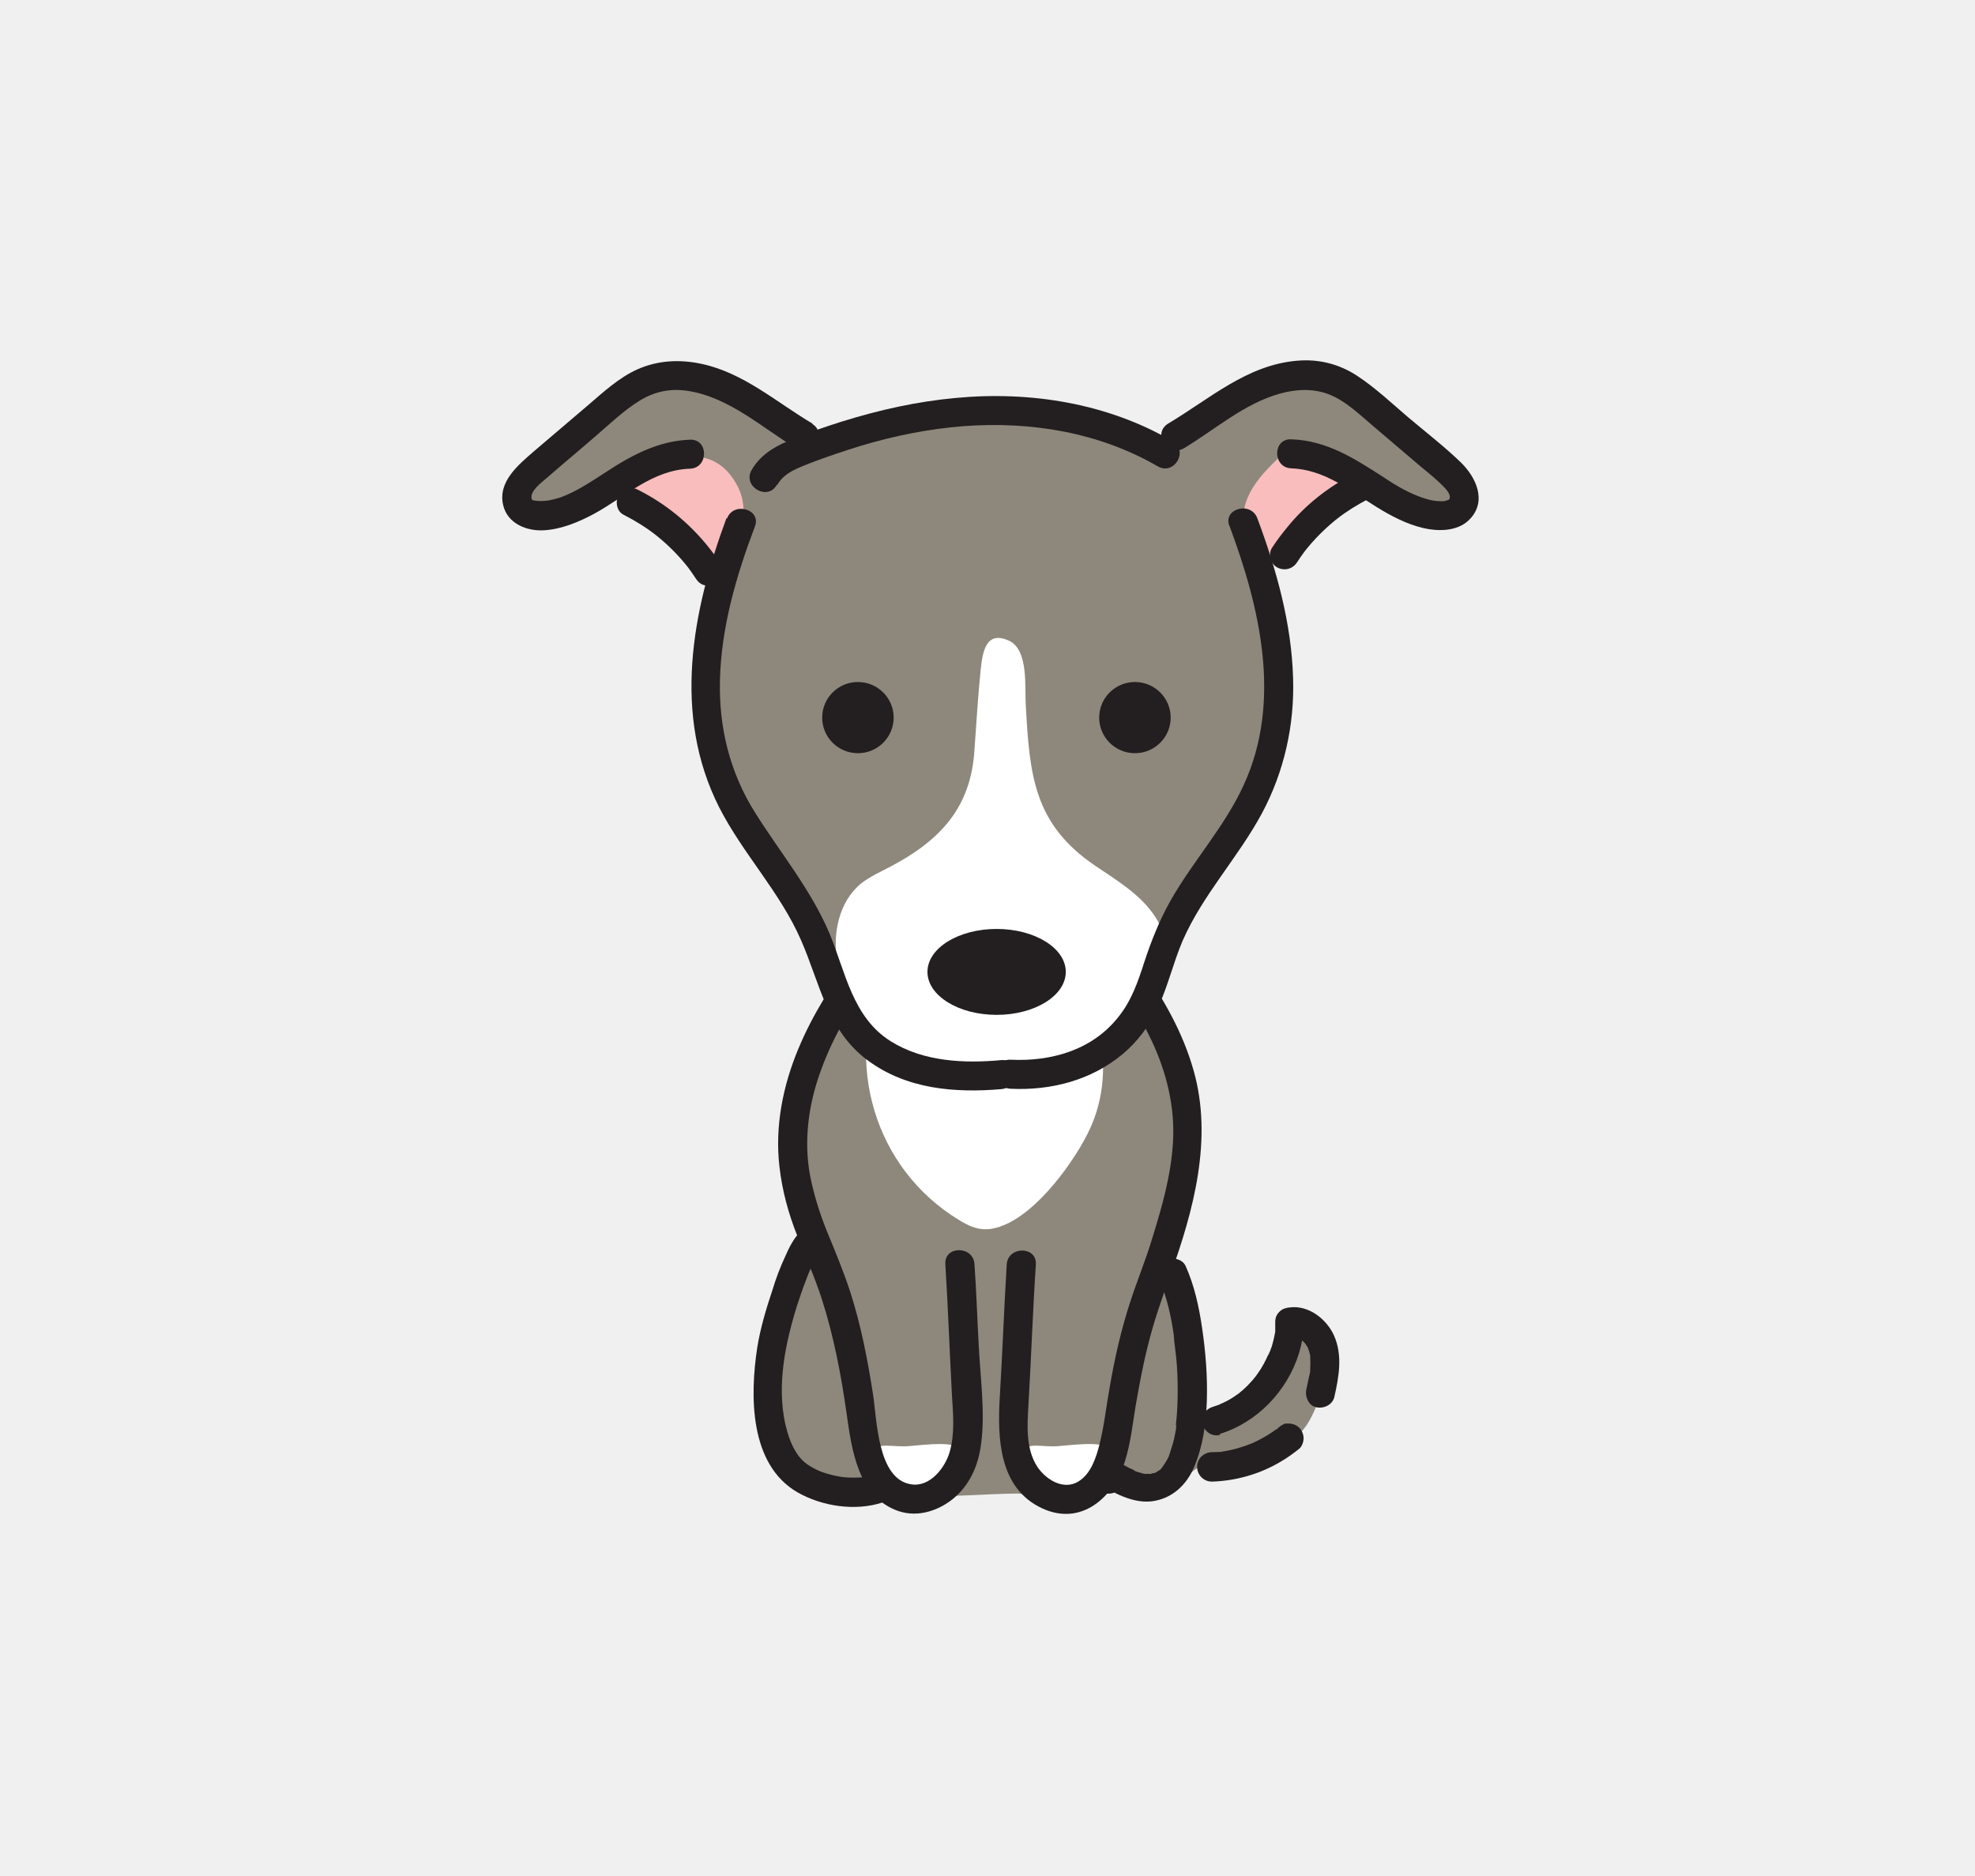
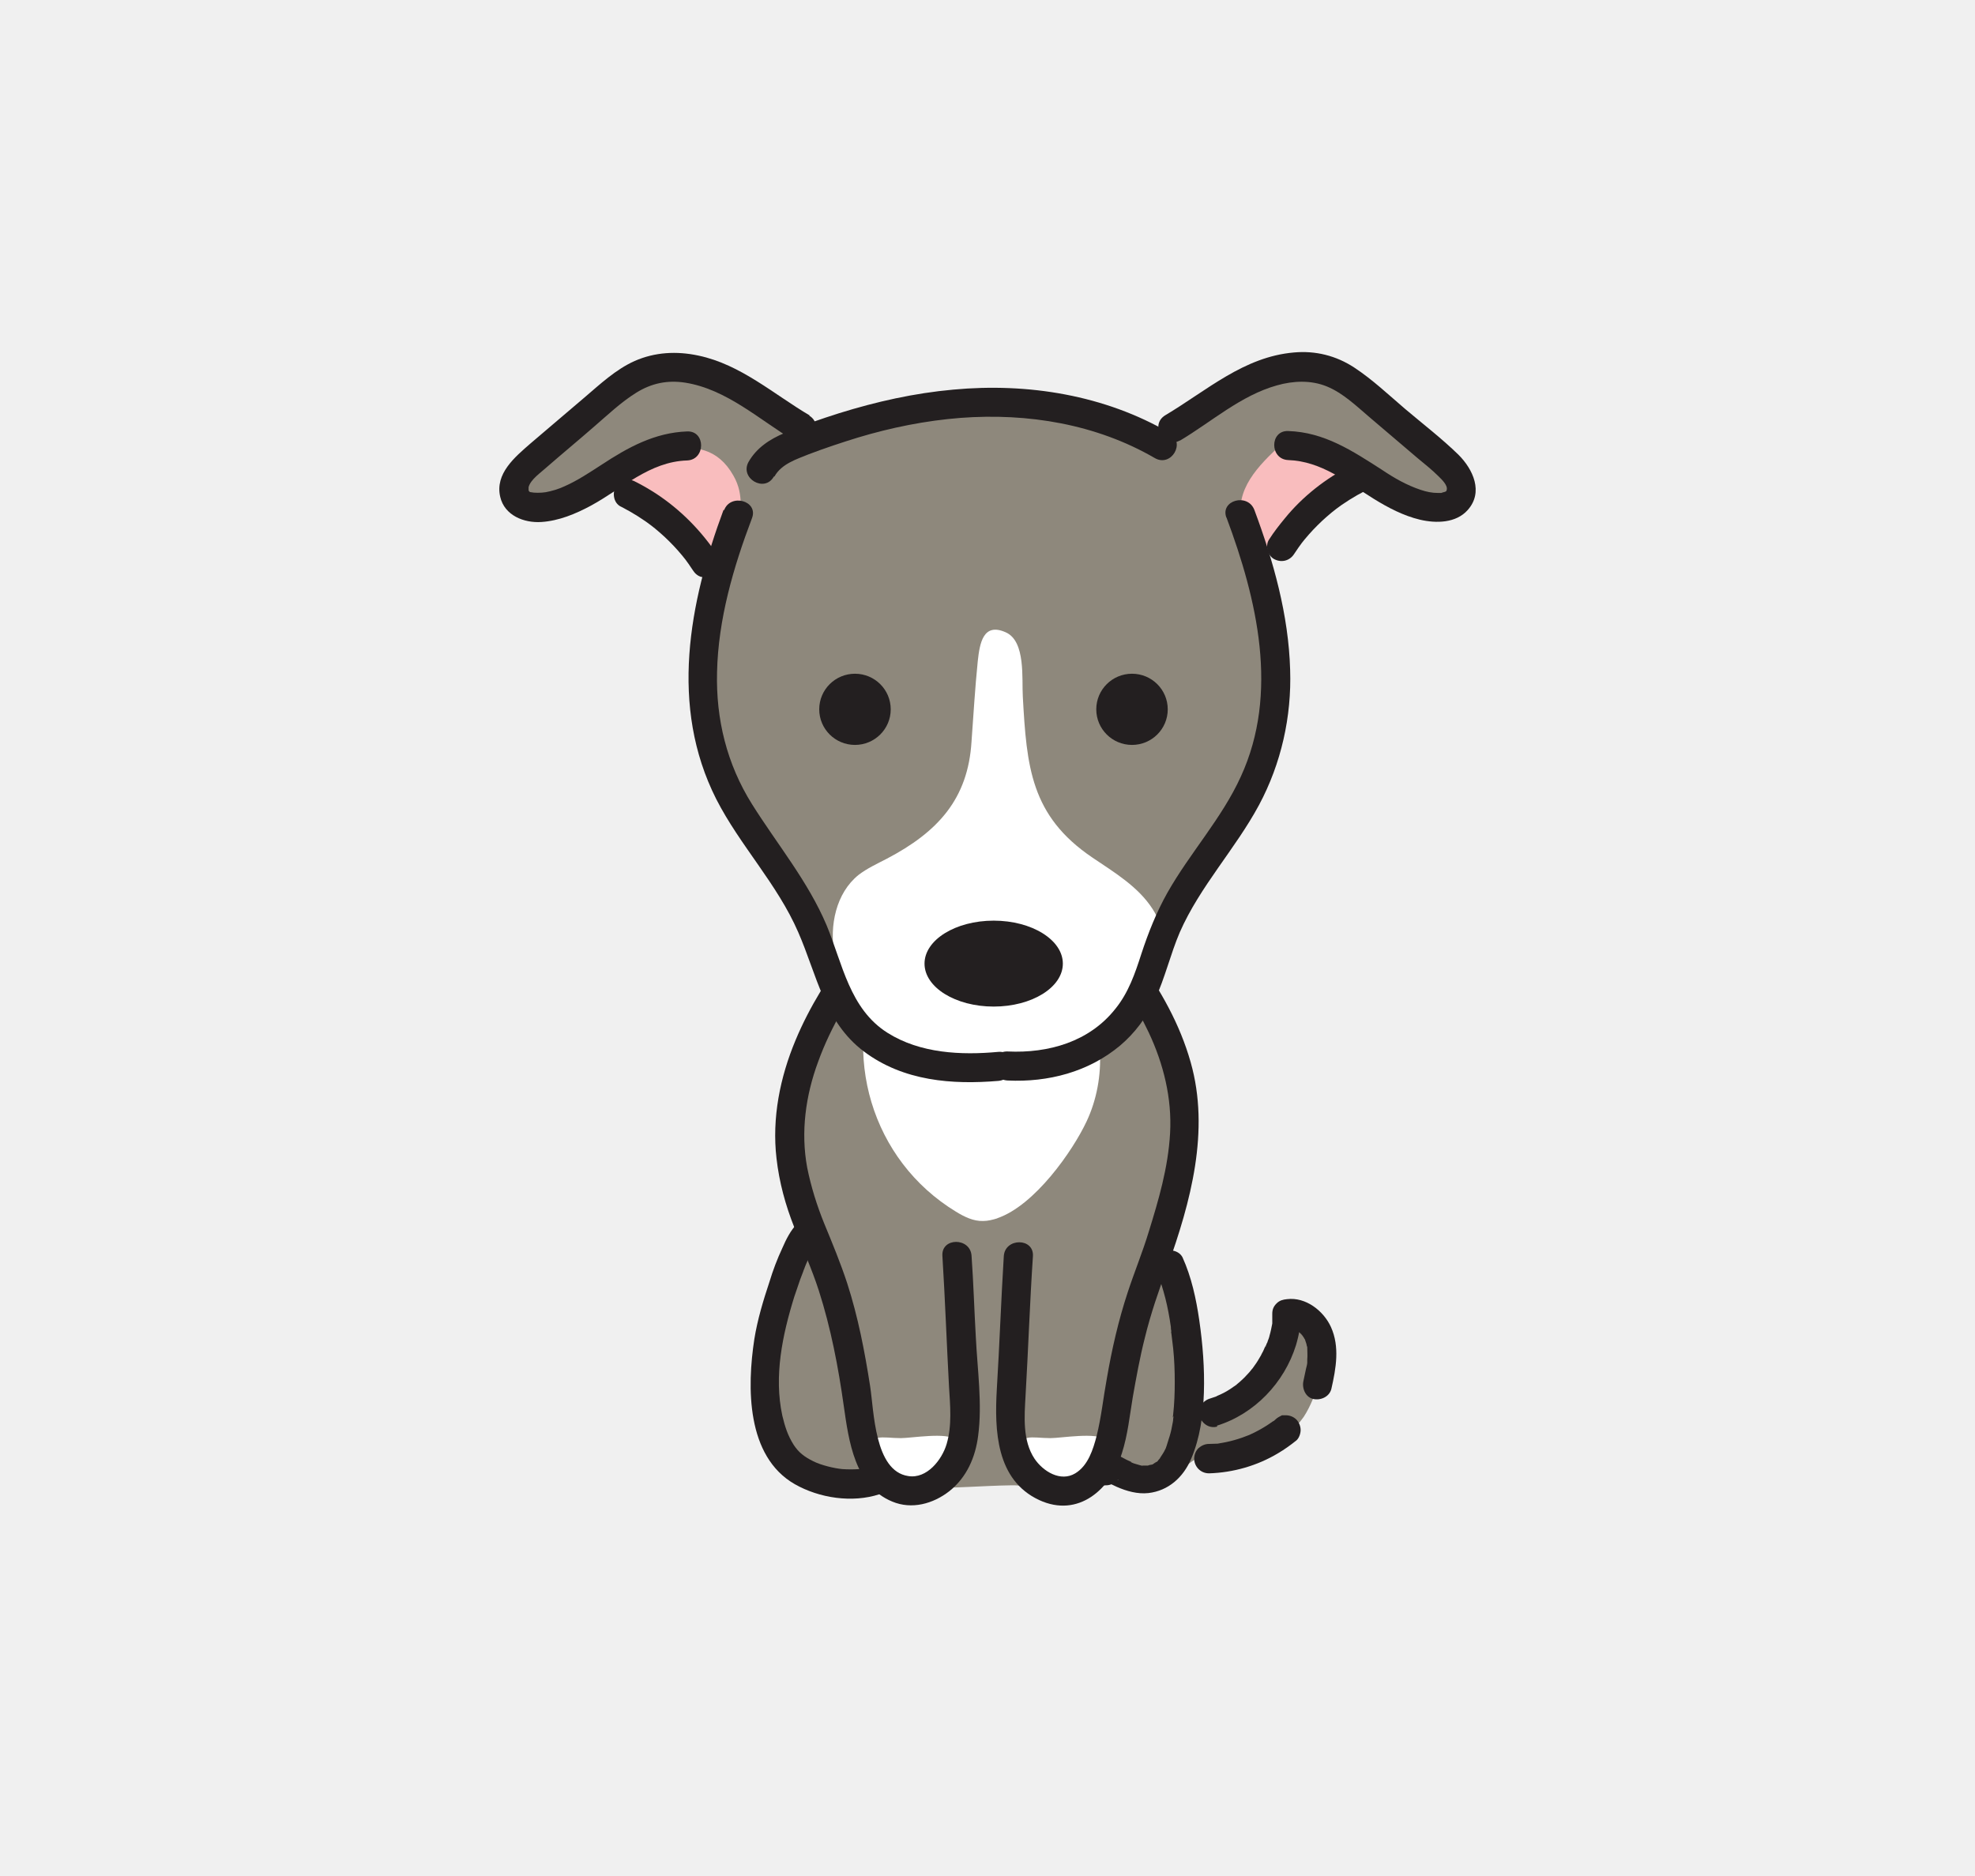
<svg xmlns="http://www.w3.org/2000/svg" width="80" height="76" viewBox="0 0 80 76" fill="none">
-   <path d="M32.186 46.992C32.107 45.847 32.264 44.702 32.579 43.605C33.335 40.939 35.097 38.399 37.71 37.505C39.142 37.004 40.763 37.051 42.18 37.615C43.124 37.991 43.974 38.603 44.73 39.293C46.13 40.563 47.248 42.194 47.83 43.997C48.113 44.891 48.286 45.863 48.224 46.819C48.129 48.371 46.917 50.159 47.437 51.648C48.098 53.53 48.491 55.051 48.46 57.089C50.002 57.669 51.544 56.133 52.064 54.785C52.158 54.518 52.268 54.204 52.536 54.079C52.709 54.001 52.914 54.032 53.071 54.126C53.779 54.486 53.764 55.506 53.543 56.29C53.402 56.791 53.213 57.293 52.929 57.732C52.253 58.704 51.056 59.222 49.876 59.269C49.435 59.285 48.963 59.253 48.57 59.441C48.334 59.551 48.161 59.739 47.956 59.88C47.295 60.351 46.366 60.445 45.611 60.131C45.469 60.069 45.328 59.99 45.17 59.974C44.761 59.927 44.431 60.288 44.084 60.508C43.219 61.056 42.023 60.476 41.062 60.508C39.929 60.523 38.749 60.633 37.663 60.602C36.955 60.586 36.246 60.555 35.538 60.539C34.389 60.508 33.162 60.445 32.28 59.724C31.603 59.191 31.241 58.344 31.084 57.497C30.911 56.635 30.942 55.741 31.147 54.894C31.509 53.389 32.485 52.072 32.894 50.614C33.193 49.563 32.375 48.465 32.264 47.368C32.264 47.242 32.233 47.133 32.233 47.007L32.186 46.992Z" fill="#8E887C" />
-   <path d="M36.608 58.595C35.853 58.595 35.286 58.36 35.397 59.222C35.585 60.743 37.317 60.869 38.308 59.959C38.607 59.677 39.174 59.018 38.812 58.658C38.497 58.344 37.033 58.595 36.608 58.595Z" fill="white" />
-   <path d="M42.668 58.595C41.913 58.595 41.346 58.36 41.456 59.222C41.645 60.743 43.376 60.869 44.368 59.959C44.667 59.677 45.233 59.018 44.871 58.658C44.557 58.344 43.093 58.595 42.668 58.595Z" fill="white" />
-   <path d="M40.511 49.69C42.038 49.172 43.581 46.946 44.131 45.77C44.966 43.998 44.84 41.803 43.832 40.125C42.825 38.447 40.921 37.334 38.953 37.24C38.387 37.209 37.789 37.271 37.285 37.538C36.561 37.914 36.089 38.635 35.774 39.388C34.169 43.041 35.412 47.338 38.843 49.423C39.174 49.627 39.551 49.815 39.945 49.799C40.134 49.799 40.323 49.752 40.527 49.69H40.511Z" fill="white" />
-   <path d="M37.285 35.185C35.506 37.553 33.492 39.717 32.343 42.476C31.713 43.982 31.383 45.628 31.572 47.259C31.682 48.231 31.933 49.156 32.295 50.066C32.626 50.912 33.004 51.743 33.287 52.621C33.775 54.142 34.074 55.71 34.294 57.278C34.499 58.705 34.735 60.54 36.262 61.167C37.049 61.496 37.914 61.261 38.575 60.743C39.283 60.179 39.63 59.364 39.74 58.501C39.913 57.215 39.708 55.804 39.645 54.503C39.583 53.405 39.551 52.308 39.472 51.21C39.425 50.458 38.245 50.458 38.292 51.21C38.402 52.982 38.465 54.754 38.559 56.51C38.607 57.278 38.685 58.078 38.465 58.831C38.276 59.473 37.662 60.257 36.907 60.132C35.538 59.928 35.522 57.498 35.364 56.494C35.144 55.083 34.877 53.688 34.436 52.323C34.168 51.508 33.838 50.708 33.507 49.909C33.208 49.172 32.972 48.419 32.815 47.635C32.547 46.193 32.752 44.719 33.255 43.355C34.31 40.438 36.466 38.18 38.308 35.75C38.764 35.138 37.741 34.558 37.285 35.154V35.185Z" fill="#231F20" />
-   <path d="M42.306 36.001C43.832 38.008 45.564 39.858 46.65 42.163C47.248 43.433 47.594 44.829 47.515 46.24C47.437 47.651 47.043 48.968 46.65 50.238C46.398 51.069 46.067 51.869 45.8 52.684C45.422 53.829 45.154 55.005 44.95 56.196C44.808 56.965 44.73 57.749 44.541 58.501C44.399 59.05 44.194 59.709 43.675 60.022C43.077 60.383 42.369 59.944 42.022 59.426C41.535 58.69 41.613 57.717 41.66 56.886C41.771 55.005 41.834 53.108 41.959 51.226C42.007 50.473 40.826 50.473 40.779 51.226C40.669 53.013 40.606 54.817 40.496 56.62C40.401 58.282 40.464 60.289 42.211 61.104C43.801 61.841 45.107 60.665 45.564 59.207C45.8 58.47 45.878 57.686 46.004 56.933C46.146 56.134 46.288 55.334 46.492 54.534C46.728 53.562 47.059 52.606 47.405 51.665C48.349 49.031 49.136 46.146 48.349 43.37C47.468 40.25 45.217 37.929 43.313 35.405C42.857 34.809 41.834 35.405 42.29 36.001H42.306Z" fill="#231F20" />
-   <path d="M32.406 49.908C32.139 50.191 31.965 50.536 31.808 50.896C31.603 51.335 31.43 51.79 31.289 52.26C31.037 53.013 30.801 53.797 30.675 54.581C30.376 56.525 30.344 59.332 32.312 60.461C33.303 61.025 34.641 61.229 35.743 60.869C36.042 60.775 36.246 60.461 36.152 60.147C36.073 59.849 35.727 59.63 35.428 59.74C35.334 59.771 35.239 59.802 35.145 59.818C35.097 59.818 35.05 59.834 34.987 59.849C34.877 59.865 35.129 59.849 34.924 59.849C34.688 59.865 34.468 59.865 34.232 59.849C33.901 59.818 33.382 59.693 33.067 59.536C32.689 59.348 32.469 59.175 32.264 58.861C32.028 58.485 31.918 58.14 31.808 57.686C31.462 56.086 31.808 54.424 32.296 52.856C32.375 52.621 32.453 52.401 32.532 52.166C32.579 52.056 32.611 51.947 32.658 51.837C32.674 51.774 32.705 51.727 32.721 51.664C32.721 51.649 32.8 51.492 32.752 51.586C32.831 51.398 32.91 51.225 33.004 51.053C33.051 50.975 33.099 50.896 33.146 50.818C33.146 50.802 33.177 50.771 33.193 50.755C33.099 50.896 33.193 50.771 33.209 50.755C33.728 50.206 32.894 49.375 32.375 49.924L32.406 49.908Z" fill="#231F20" />
-   <path d="M46.996 51.916C46.996 51.916 47.027 51.964 47.027 51.995C47.059 52.042 46.964 51.838 47.027 51.979C47.059 52.042 47.074 52.12 47.106 52.183C47.153 52.34 47.2 52.497 47.248 52.654C47.358 53.03 47.436 53.406 47.499 53.782C47.515 53.892 47.531 53.986 47.547 54.096C47.547 54.143 47.547 54.19 47.562 54.253C47.562 54.284 47.562 54.3 47.562 54.331C47.562 54.41 47.547 54.206 47.562 54.316C47.594 54.535 47.609 54.755 47.641 54.974C47.688 55.429 47.704 55.883 47.704 56.323C47.704 56.762 47.688 57.201 47.641 57.624C47.641 57.655 47.609 57.828 47.641 57.734C47.672 57.64 47.641 57.797 47.641 57.812C47.641 57.906 47.609 58.016 47.594 58.11C47.562 58.298 47.515 58.471 47.452 58.659C47.421 58.737 47.405 58.831 47.373 58.91C47.373 58.925 47.31 59.066 47.358 58.972C47.405 58.878 47.342 59.004 47.326 59.035C47.263 59.176 47.169 59.302 47.09 59.427C47.059 59.474 47.2 59.302 47.09 59.427C47.074 59.459 47.043 59.474 47.027 59.506C47.011 59.537 46.98 59.553 46.964 59.568C46.964 59.568 46.933 59.584 46.933 59.6C46.87 59.662 46.964 59.553 46.98 59.553C46.948 59.553 46.838 59.647 46.807 59.662C46.791 59.662 46.665 59.725 46.775 59.678C46.886 59.631 46.775 59.678 46.728 59.678C46.697 59.678 46.649 59.694 46.618 59.709C46.618 59.709 46.586 59.709 46.571 59.709C46.476 59.741 46.728 59.709 46.634 59.709C46.555 59.709 46.476 59.709 46.382 59.709C46.224 59.709 46.476 59.725 46.382 59.709C46.335 59.709 46.287 59.694 46.24 59.678C46.146 59.647 46.051 59.631 45.957 59.584C45.941 59.584 45.91 59.568 45.894 59.553C45.831 59.537 46.02 59.615 45.925 59.553C45.862 59.521 45.815 59.506 45.752 59.474C45.595 59.396 45.453 59.302 45.296 59.255C45.06 59.192 44.776 59.255 44.603 59.427C44.603 59.427 44.556 59.474 44.556 59.49L44.729 59.411C44.855 59.317 44.997 59.317 45.139 59.411C45.107 59.38 45.06 59.364 45.013 59.333C44.761 59.145 44.352 59.286 44.21 59.537C44.037 59.835 44.163 60.148 44.414 60.337C44.556 60.446 44.729 60.525 44.918 60.509C45.028 60.509 45.139 60.478 45.249 60.415C45.123 60.493 45.438 60.29 45.406 60.274C45.453 60.305 45.233 60.352 45.201 60.368C45.091 60.399 45.044 60.368 44.95 60.368C44.887 60.368 44.965 60.368 44.997 60.399C45.013 60.399 45.044 60.431 45.06 60.431C45.154 60.478 45.264 60.525 45.359 60.572C45.752 60.744 46.193 60.87 46.634 60.823C47.452 60.729 48.05 60.18 48.365 59.443C48.727 58.596 48.853 57.671 48.884 56.762C48.916 55.774 48.837 54.786 48.695 53.814C48.569 52.951 48.381 52.073 48.019 51.274C47.877 50.991 47.468 50.913 47.216 51.07C46.917 51.242 46.87 51.587 47.011 51.87L46.996 51.916Z" fill="#231F20" />
-   <path d="M49.404 58.093C50.931 57.622 52.142 56.352 52.615 54.831C52.741 54.408 52.819 53.969 52.819 53.514L52.221 54.11C52.221 54.11 52.347 54.11 52.426 54.11C52.552 54.11 52.331 54.094 52.394 54.11C52.426 54.11 52.457 54.11 52.489 54.126C52.52 54.126 52.567 54.141 52.583 54.157L52.505 54.126C52.505 54.126 52.536 54.141 52.552 54.157C52.599 54.188 52.678 54.22 52.709 54.251L52.646 54.204C52.646 54.204 52.678 54.235 52.693 54.251C52.709 54.267 52.741 54.298 52.756 54.314C52.772 54.33 52.803 54.361 52.819 54.377C52.851 54.424 52.882 54.486 52.819 54.361C52.851 54.408 52.898 54.471 52.929 54.518C52.945 54.549 52.961 54.58 52.977 54.596C52.977 54.612 52.992 54.627 53.008 54.659C52.977 54.565 52.961 54.549 52.977 54.596C52.992 54.659 53.024 54.721 53.04 54.784C53.04 54.816 53.055 54.863 53.071 54.91C53.103 55.066 53.071 54.816 53.071 54.925C53.071 55.082 53.087 55.239 53.071 55.411C53.071 55.459 53.071 55.49 53.071 55.537C53.071 55.553 53.071 55.584 53.071 55.6C53.071 55.647 53.071 55.631 53.071 55.537C53.071 55.6 53.04 55.709 53.024 55.772C52.992 55.944 52.945 56.117 52.914 56.289C52.851 56.587 53.008 56.948 53.323 57.011C53.622 57.074 53.968 56.917 54.047 56.603C54.236 55.772 54.393 54.894 54.031 54.094C53.732 53.436 53.008 52.871 52.253 52.965C52.095 52.981 51.954 53.012 51.828 53.138C51.702 53.263 51.655 53.389 51.655 53.561C51.655 53.64 51.655 53.734 51.655 53.812C51.655 53.859 51.655 53.891 51.655 53.938C51.655 53.953 51.655 53.985 51.655 54C51.655 54.094 51.67 53.875 51.655 53.953C51.623 54.11 51.592 54.282 51.544 54.439C51.529 54.518 51.497 54.596 51.466 54.675C51.466 54.706 51.434 54.753 51.419 54.784C51.419 54.8 51.387 54.91 51.371 54.91C51.371 54.91 51.434 54.769 51.387 54.847C51.387 54.863 51.371 54.878 51.356 54.91C51.34 54.941 51.324 54.988 51.308 55.019C51.277 55.098 51.23 55.16 51.198 55.239C51.12 55.38 51.025 55.537 50.931 55.662C50.915 55.694 50.883 55.725 50.868 55.756C50.805 55.835 50.899 55.709 50.899 55.709C50.899 55.709 50.868 55.741 50.868 55.756C50.805 55.819 50.758 55.898 50.694 55.96C50.584 56.086 50.459 56.211 50.333 56.321C50.301 56.352 50.27 56.368 50.238 56.399C50.222 56.415 50.112 56.493 50.207 56.431C50.301 56.368 50.175 56.462 50.159 56.462C50.128 56.493 50.081 56.509 50.049 56.54C49.892 56.65 49.734 56.744 49.561 56.823C49.514 56.838 49.467 56.87 49.42 56.885C49.42 56.885 49.373 56.917 49.357 56.917C49.388 56.917 49.498 56.854 49.404 56.901C49.309 56.932 49.215 56.964 49.121 56.995C48.822 57.089 48.601 57.403 48.712 57.716C48.822 58.03 49.121 58.218 49.435 58.124L49.404 58.093Z" fill="#231F20" />
-   <path d="M49.105 60.022C50.081 59.99 51.057 59.708 51.891 59.206C52.158 59.05 52.394 58.877 52.63 58.689C52.741 58.595 52.804 58.407 52.804 58.266C52.804 58.125 52.741 57.952 52.63 57.842C52.52 57.733 52.363 57.67 52.206 57.67H52.048C51.954 57.717 51.859 57.764 51.781 57.842C51.749 57.874 51.718 57.905 51.67 57.921L51.796 57.827C51.434 58.109 51.041 58.328 50.616 58.517L50.758 58.454C50.333 58.626 49.908 58.752 49.451 58.815H49.609C49.435 58.815 49.262 58.83 49.089 58.83C48.932 58.83 48.79 58.893 48.664 59.003C48.554 59.112 48.491 59.269 48.491 59.426C48.491 59.74 48.743 60.022 49.089 60.022H49.105Z" fill="#231F20" />
-   <path d="M26.314 15.068C25.527 15.335 24.866 15.884 24.237 16.432C23.356 17.216 22.521 18.032 21.719 18.894C21.262 19.38 20.806 20.102 21.199 20.635C21.498 21.027 22.096 21.042 22.553 20.854C23.183 20.603 24.237 19.725 24.961 19.866C25.323 19.945 25.622 20.18 25.905 20.415C27.07 21.403 28.156 22.469 29.179 23.598C29.494 23.943 28.518 26.122 28.455 26.64C28.282 27.926 28.565 29.384 28.959 30.591C29.399 31.94 30.092 33.178 30.784 34.401C31.823 36.267 32.877 38.133 33.916 39.999C34.341 40.752 34.766 41.52 35.443 42.069C36.309 42.774 37.442 43.01 38.528 43.229C40.747 43.668 43.312 43.998 44.996 42.492C46.13 41.489 46.523 39.921 47.153 38.541C48.412 35.781 50.757 33.492 51.402 30.513C51.874 28.271 51.843 25.574 51.276 23.378C51.245 23.285 51.229 23.19 51.245 23.081C51.276 22.971 51.355 22.892 51.418 22.814C52.252 21.952 53.369 20.603 54.534 20.227C55.998 19.772 56.58 20.744 57.823 20.917C58.894 21.074 59.901 20.305 59.13 19.192C58.862 18.8 58.453 18.534 58.044 18.267C56.989 17.577 56.076 16.746 55.085 15.978C54.078 15.194 53.574 14.739 52.252 15.225C51.056 15.664 49.702 16.087 48.616 16.746C47.955 17.154 47.42 18.032 46.523 17.891C46.13 17.828 45.799 17.561 45.453 17.358C44.052 16.511 40.778 16.668 39.142 16.668C37.017 16.668 34.798 16.95 32.925 18.047C32.138 17.42 31.744 16.62 30.894 16.056C29.557 15.178 27.92 14.457 26.299 15.005L26.314 15.068Z" fill="#8E887C" />
-   <path d="M55.242 20.024C55.242 20.024 55.164 19.93 55.148 19.899C54.66 19.287 54.188 18.879 53.527 18.535C53.102 18.315 52.661 18.221 52.189 18.174C51.276 19.036 50.222 19.961 50.379 21.263C50.458 21.937 50.709 22.564 51.009 23.191C51.087 23.191 51.166 23.191 51.229 23.191C51.229 23.176 51.229 23.144 51.229 23.129C51.26 23.019 51.339 22.941 51.402 22.862C52.236 22 53.354 20.651 54.518 20.275C54.833 20.181 55.085 20.149 55.337 20.165C55.305 20.118 55.274 20.055 55.227 20.008L55.242 20.024Z" fill="#F9BDBE" />
-   <path d="M46.917 39.795C47.263 38.886 47.326 37.945 46.806 37.161C46.224 36.252 45.248 35.671 44.367 35.076C41.864 33.382 41.707 31.391 41.55 28.569C41.502 27.847 41.676 26.311 40.857 25.95C39.944 25.542 39.803 26.389 39.724 27.126C39.614 28.208 39.551 29.29 39.472 30.372C39.331 32.708 38.103 34.041 36.041 35.123C35.648 35.326 35.239 35.515 34.892 35.781C33.979 36.518 33.712 37.835 33.916 38.98C34.42 41.739 35.931 42.743 38.528 43.26C40.747 43.7 43.312 44.029 44.996 42.523C45.72 41.881 46.523 40.861 46.932 39.779L46.917 39.795Z" fill="white" />
-   <path d="M30.123 20.807C30.123 20.399 30.06 20.007 29.824 19.599C28.581 17.389 25.968 19.004 24.363 19.897C24.284 19.944 24.206 19.991 24.143 20.038C24.426 19.913 24.709 19.85 24.961 19.897C25.323 19.976 25.622 20.211 25.905 20.446C27.054 21.418 28.14 22.469 29.148 23.598C29.21 23.472 29.289 23.331 29.352 23.206C29.714 22.453 30.123 21.638 30.139 20.822L30.123 20.807Z" fill="#F9BDBE" />
-   <path d="M34.751 30.514C35.55 30.514 36.199 29.868 36.199 29.071C36.199 28.275 35.55 27.629 34.751 27.629C33.951 27.629 33.303 28.275 33.303 29.071C33.303 29.868 33.951 30.514 34.751 30.514Z" fill="#231F20" />
-   <path d="M45.972 30.514C46.772 30.514 47.42 29.868 47.42 29.071C47.42 28.275 46.772 27.629 45.972 27.629C45.173 27.629 44.524 28.275 44.524 29.071C44.524 29.868 45.173 30.514 45.972 30.514Z" fill="#231F20" />
-   <path d="M40.37 41.114C41.917 41.114 43.171 40.334 43.171 39.373C43.171 38.412 41.917 37.633 40.37 37.633C38.823 37.633 37.568 38.412 37.568 39.373C37.568 40.334 38.823 41.114 40.37 41.114Z" fill="#231F20" />
-   <path d="M31.493 19.632C31.776 19.13 32.374 18.942 32.878 18.738C33.539 18.487 34.2 18.268 34.861 18.064C36.215 17.656 37.615 17.374 39.032 17.264C41.755 17.061 44.525 17.515 46.901 18.895C47.562 19.271 48.16 18.268 47.499 17.876C44.871 16.339 41.755 15.838 38.733 16.12C37.159 16.261 35.617 16.606 34.106 17.076C33.366 17.311 32.626 17.562 31.902 17.876C31.304 18.127 30.769 18.472 30.439 19.052C30.077 19.71 31.084 20.306 31.462 19.648L31.493 19.632Z" fill="#231F20" />
-   <path d="M32.925 17.169C31.462 16.307 30.124 15.1 28.408 14.739C27.527 14.551 26.645 14.598 25.827 14.959C25.056 15.304 24.426 15.899 23.781 16.448C23.057 17.06 22.333 17.687 21.609 18.299C20.98 18.847 20.161 19.521 20.381 20.462C20.555 21.215 21.341 21.529 22.05 21.482C22.758 21.434 23.435 21.152 24.049 20.823C25.323 20.133 26.425 19.035 27.952 18.988C28.707 18.957 28.707 17.781 27.952 17.812C26.645 17.86 25.559 18.455 24.489 19.161C24.001 19.474 23.513 19.804 22.978 20.039C22.742 20.149 22.475 20.227 22.223 20.274C22.034 20.305 21.751 20.305 21.625 20.274C21.593 20.274 21.546 20.259 21.53 20.196C21.53 20.149 21.53 20.117 21.53 20.07C21.609 19.757 22.034 19.474 22.254 19.271C22.884 18.722 23.529 18.189 24.159 17.64C24.725 17.154 25.26 16.636 25.89 16.244C26.52 15.852 27.165 15.727 27.873 15.837C29.557 16.103 30.879 17.342 32.296 18.189C32.957 18.581 33.539 17.561 32.894 17.169H32.925Z" fill="#231F20" />
-   <path d="M25.291 20.87C25.748 21.105 26.173 21.371 26.582 21.685L26.456 21.591C27.007 22.014 27.495 22.5 27.92 23.049L27.825 22.924C27.951 23.096 28.077 23.269 28.187 23.441C28.266 23.567 28.392 23.676 28.534 23.708C28.675 23.739 28.864 23.723 28.99 23.645C29.242 23.473 29.384 23.112 29.195 22.845C28.534 21.842 27.684 20.979 26.676 20.321C26.409 20.148 26.141 19.992 25.858 19.85C25.716 19.772 25.559 19.741 25.402 19.788C25.26 19.819 25.118 19.929 25.055 20.054C24.914 20.321 24.977 20.713 25.26 20.854L25.291 20.87Z" fill="#231F20" />
-   <path d="M29.431 20.98C28.03 24.759 27.228 28.945 29.132 32.708C30.092 34.59 31.603 36.142 32.453 38.102C33.208 39.827 33.507 41.724 35.113 42.931C36.718 44.139 38.701 44.28 40.558 44.123C41.314 44.06 41.314 42.884 40.558 42.947C39.047 43.088 37.395 43.01 36.073 42.179C34.53 41.207 34.247 39.372 33.602 37.82C32.846 36.032 31.603 34.543 30.58 32.912C29.557 31.281 29.116 29.462 29.163 27.565C29.211 25.417 29.825 23.316 30.58 21.325C30.848 20.619 29.699 20.305 29.447 21.011L29.431 20.98Z" fill="#231F20" />
-   <path d="M49.797 21.293C51.04 24.617 51.937 28.412 50.379 31.799C49.608 33.492 48.317 34.888 47.404 36.503C46.964 37.287 46.633 38.118 46.35 38.98C46.098 39.764 45.831 40.548 45.295 41.207C44.241 42.539 42.588 43.01 40.936 42.931C40.18 42.9 40.18 44.076 40.936 44.107C42.573 44.186 44.209 43.763 45.484 42.696C46.082 42.194 46.57 41.536 46.901 40.83C47.31 39.952 47.53 38.98 47.908 38.102C48.726 36.236 50.159 34.731 51.119 32.943C52.016 31.266 52.441 29.368 52.378 27.471C52.315 25.245 51.701 23.065 50.93 20.995C50.662 20.29 49.529 20.603 49.797 21.309V21.293Z" fill="#231F20" />
-   <path d="M47.909 18.189C49.199 17.421 50.38 16.354 51.843 15.947C52.505 15.759 53.228 15.727 53.874 15.994C54.519 16.26 55.054 16.778 55.589 17.233C56.235 17.781 56.896 18.346 57.541 18.895C57.824 19.13 58.123 19.365 58.391 19.631C58.517 19.757 58.769 19.992 58.721 20.18C58.706 20.259 58.674 20.243 58.611 20.274C58.69 20.243 58.485 20.306 58.501 20.306C58.58 20.306 58.359 20.306 58.375 20.306C58.123 20.306 57.903 20.259 57.667 20.18C57.1 19.992 56.581 19.694 56.093 19.365C54.897 18.597 53.764 17.844 52.3 17.797C51.544 17.766 51.544 18.942 52.3 18.973C53.653 19.02 54.676 19.867 55.762 20.541C56.345 20.902 56.974 21.231 57.635 21.388C58.296 21.544 59.099 21.529 59.571 20.996C60.217 20.274 59.792 19.349 59.194 18.753C58.517 18.095 57.761 17.515 57.037 16.903C56.376 16.339 55.715 15.712 54.975 15.226C54.236 14.739 53.402 14.536 52.536 14.614C50.506 14.787 49.011 16.151 47.327 17.154C46.665 17.546 47.264 18.55 47.925 18.173L47.909 18.189Z" fill="#231F20" />
-   <path d="M54.849 19.193C53.827 19.71 52.882 20.447 52.158 21.341C51.938 21.608 51.718 21.89 51.529 22.188C51.356 22.439 51.466 22.846 51.733 22.987C52.032 23.144 52.363 23.05 52.536 22.784C52.646 22.611 52.772 22.439 52.898 22.266L52.803 22.392C53.228 21.843 53.716 21.357 54.267 20.933L54.141 21.027C54.55 20.714 54.975 20.447 55.432 20.212C55.715 20.071 55.81 19.663 55.636 19.412C55.448 19.13 55.117 19.052 54.834 19.209L54.849 19.193Z" fill="#231F20" />
+   <path d="M32.067 46.657C31.988 45.513 32.145 44.368 32.46 43.27C33.216 40.605 34.978 38.065 37.591 37.171C39.023 36.669 40.644 36.716 42.061 37.281C43.005 37.657 43.855 38.268 44.61 38.958C46.011 40.228 47.129 41.859 47.711 43.662C47.994 44.556 48.167 45.528 48.104 46.485C48.01 48.037 46.798 49.824 47.318 51.314C47.978 53.196 48.372 54.717 48.34 56.755C49.883 57.335 51.425 55.798 51.945 54.45C52.039 54.183 52.149 53.87 52.417 53.744C52.59 53.666 52.794 53.697 52.952 53.791C53.66 54.152 53.644 55.171 53.424 55.955C53.282 56.457 53.094 56.959 52.81 57.398C52.133 58.37 50.937 58.887 49.757 58.934C49.316 58.95 48.844 58.919 48.451 59.107C48.215 59.217 48.041 59.405 47.837 59.546C47.176 60.016 46.247 60.11 45.492 59.797C45.35 59.734 45.209 59.656 45.051 59.64C44.642 59.593 44.311 59.954 43.965 60.173C43.099 60.722 41.903 60.142 40.943 60.173C39.81 60.189 38.63 60.299 37.544 60.267C36.836 60.252 36.127 60.22 35.419 60.205C34.27 60.173 33.042 60.11 32.161 59.389C31.484 58.856 31.122 58.009 30.965 57.163C30.792 56.3 30.823 55.407 31.028 54.56C31.39 53.054 32.366 51.737 32.775 50.279C33.074 49.229 32.255 48.131 32.145 47.033C32.145 46.908 32.114 46.798 32.114 46.673L32.067 46.657Z" fill="#8E887C" />
+   <path d="M36.489 58.261C35.734 58.261 35.167 58.025 35.277 58.888C35.466 60.409 37.197 60.534 38.189 59.625C38.488 59.342 39.055 58.684 38.693 58.323C38.378 58.01 36.914 58.261 36.489 58.261Z" fill="white" />
+   <path d="M42.549 58.261C41.793 58.261 41.227 58.025 41.337 58.888C41.526 60.409 43.257 60.534 44.248 59.625C44.547 59.342 45.114 58.684 44.752 58.323C44.437 58.01 42.974 58.261 42.549 58.261Z" fill="white" />
+   <path d="M40.392 49.354C41.919 48.837 43.461 46.61 44.012 45.434C44.846 43.662 44.721 41.467 43.713 39.789C42.706 38.112 40.802 36.998 38.834 36.904C38.268 36.873 37.67 36.936 37.166 37.202C36.442 37.579 35.97 38.3 35.655 39.053C34.05 42.706 35.293 47.002 38.724 49.088C39.055 49.291 39.432 49.48 39.826 49.464C40.015 49.464 40.203 49.417 40.408 49.354H40.392Z" fill="white" />
+   <path d="M37.166 34.85C35.388 37.218 33.373 39.382 32.224 42.142C31.595 43.647 31.264 45.293 31.453 46.924C31.563 47.896 31.815 48.821 32.177 49.73C32.507 50.577 32.885 51.408 33.168 52.286C33.656 53.807 33.955 55.375 34.176 56.943C34.38 58.37 34.616 60.205 36.143 60.832C36.93 61.161 37.795 60.926 38.457 60.408C39.165 59.844 39.511 59.029 39.621 58.166C39.794 56.88 39.59 55.469 39.527 54.168C39.464 53.07 39.432 51.973 39.354 50.875C39.306 50.123 38.126 50.123 38.173 50.875C38.283 52.647 38.346 54.419 38.441 56.175C38.488 56.943 38.567 57.743 38.346 58.495C38.157 59.138 37.544 59.922 36.788 59.797C35.419 59.593 35.403 57.163 35.246 56.159C35.026 54.748 34.758 53.352 34.317 51.988C34.05 51.173 33.719 50.373 33.389 49.574C33.09 48.837 32.854 48.084 32.696 47.3C32.429 45.858 32.633 44.384 33.137 43.02C34.191 40.103 36.348 37.845 38.189 35.415C38.645 34.803 37.622 34.223 37.166 34.819V34.85Z" fill="#231F20" />
+   <path d="M42.187 35.666C43.713 37.673 45.444 39.523 46.531 41.828C47.129 43.098 47.475 44.494 47.396 45.905C47.317 47.316 46.924 48.633 46.531 49.903C46.279 50.734 45.948 51.534 45.681 52.349C45.303 53.494 45.035 54.67 44.831 55.861C44.689 56.63 44.61 57.414 44.422 58.166C44.28 58.715 44.075 59.374 43.556 59.687C42.958 60.048 42.25 59.609 41.903 59.092C41.415 58.355 41.494 57.382 41.541 56.551C41.651 54.67 41.714 52.773 41.84 50.891C41.888 50.138 40.707 50.138 40.66 50.891C40.55 52.678 40.487 54.482 40.377 56.285C40.282 57.947 40.345 59.954 42.092 60.769C43.682 61.506 44.988 60.33 45.444 58.872C45.681 58.135 45.759 57.351 45.885 56.598C46.027 55.799 46.169 54.999 46.373 54.199C46.609 53.227 46.94 52.271 47.286 51.33C48.23 48.696 49.017 45.811 48.23 43.035C47.349 39.915 45.098 37.594 43.194 35.07C42.737 34.474 41.714 35.07 42.171 35.666H42.187Z" fill="#231F20" />
+   <path d="M32.287 49.574C32.019 49.856 31.846 50.201 31.689 50.562C31.484 51.001 31.311 51.456 31.169 51.926C30.918 52.678 30.682 53.462 30.556 54.246C30.257 56.191 30.225 58.998 32.193 60.126C33.184 60.691 34.522 60.895 35.624 60.534C35.923 60.44 36.127 60.126 36.033 59.813C35.954 59.515 35.608 59.295 35.309 59.405C35.214 59.437 35.12 59.468 35.026 59.483C34.978 59.483 34.931 59.499 34.868 59.515C34.758 59.531 35.01 59.515 34.805 59.515C34.569 59.531 34.349 59.531 34.113 59.515C33.782 59.483 33.263 59.358 32.948 59.201C32.57 59.013 32.35 58.841 32.145 58.527C31.909 58.151 31.799 57.806 31.689 57.351C31.343 55.752 31.689 54.09 32.177 52.522C32.255 52.286 32.334 52.067 32.413 51.832C32.46 51.722 32.492 51.612 32.539 51.502C32.554 51.44 32.586 51.393 32.602 51.33C32.602 51.314 32.68 51.158 32.633 51.252C32.712 51.063 32.791 50.891 32.885 50.718C32.932 50.64 32.98 50.562 33.027 50.483C33.027 50.468 33.058 50.436 33.074 50.421C32.98 50.562 33.074 50.436 33.09 50.421C33.609 49.872 32.775 49.041 32.255 49.59L32.287 49.574Z" fill="#231F20" />
+   <path d="M46.877 51.581C46.877 51.581 46.908 51.628 46.908 51.659C46.94 51.706 46.845 51.502 46.908 51.643C46.94 51.706 46.955 51.784 46.987 51.847C47.034 52.004 47.081 52.161 47.129 52.318C47.239 52.694 47.317 53.07 47.38 53.447C47.396 53.556 47.412 53.65 47.428 53.76C47.428 53.807 47.428 53.854 47.443 53.917C47.443 53.948 47.443 53.964 47.443 53.995C47.443 54.074 47.428 53.87 47.443 53.98C47.475 54.199 47.491 54.419 47.522 54.638C47.569 55.093 47.585 55.548 47.585 55.987C47.585 56.426 47.569 56.865 47.522 57.288C47.522 57.319 47.491 57.492 47.522 57.398C47.553 57.304 47.522 57.461 47.522 57.476C47.522 57.57 47.491 57.68 47.475 57.774C47.443 57.962 47.396 58.135 47.333 58.323C47.302 58.401 47.286 58.495 47.255 58.574C47.255 58.59 47.191 58.731 47.239 58.636C47.286 58.542 47.223 58.668 47.207 58.699C47.144 58.84 47.05 58.966 46.971 59.091C47.081 58.966 46.94 59.138 46.971 59.091C46.955 59.123 46.924 59.138 46.908 59.17C46.892 59.201 46.861 59.217 46.845 59.232C46.845 59.232 46.814 59.248 46.814 59.264C46.751 59.326 46.845 59.217 46.861 59.217C46.83 59.217 46.719 59.311 46.688 59.326C46.672 59.326 46.546 59.389 46.656 59.342C46.767 59.295 46.656 59.342 46.609 59.342C46.578 59.342 46.531 59.358 46.499 59.373C46.499 59.373 46.468 59.373 46.452 59.373C46.357 59.405 46.609 59.373 46.515 59.373C46.436 59.373 46.357 59.373 46.263 59.373C46.357 59.389 46.106 59.373 46.263 59.373C46.216 59.373 46.169 59.358 46.121 59.342C46.027 59.311 45.932 59.295 45.838 59.248C45.822 59.248 45.791 59.232 45.775 59.217C45.712 59.201 45.901 59.279 45.806 59.217C45.744 59.185 45.696 59.17 45.633 59.138C45.476 59.06 45.334 58.966 45.177 58.919C44.941 58.856 44.658 58.919 44.484 59.091C44.484 59.091 44.437 59.138 44.437 59.154L44.61 59.076C44.736 58.981 44.878 58.981 45.02 59.076C44.988 59.044 44.941 59.029 44.894 58.997C44.642 58.809 44.233 58.95 44.091 59.201C43.918 59.499 44.044 59.812 44.296 60.001C44.437 60.11 44.61 60.189 44.799 60.173C44.909 60.173 45.02 60.142 45.13 60.079C45.004 60.157 45.319 59.954 45.287 59.938C45.334 59.969 45.114 60.016 45.083 60.032C44.972 60.063 44.925 60.032 44.831 60.032C44.768 60.032 44.846 60.032 44.878 60.063C44.894 60.063 44.925 60.095 44.941 60.095C45.035 60.142 45.145 60.189 45.24 60.236C45.633 60.408 46.074 60.534 46.515 60.487C47.333 60.393 47.931 59.844 48.246 59.107C48.608 58.26 48.734 57.335 48.765 56.426C48.797 55.438 48.718 54.45 48.577 53.478C48.451 52.615 48.262 51.737 47.9 50.938C47.758 50.656 47.349 50.577 47.097 50.734C46.798 50.906 46.751 51.251 46.892 51.534L46.877 51.581Z" fill="#231F20" />
+   <path d="M49.285 57.759C50.812 57.288 52.023 56.018 52.495 54.497C52.621 54.074 52.7 53.635 52.7 53.18L52.102 53.776C52.102 53.776 52.228 53.776 52.307 53.776C52.433 53.776 52.212 53.76 52.275 53.776C52.307 53.776 52.338 53.776 52.37 53.792C52.401 53.792 52.448 53.807 52.464 53.823L52.385 53.792C52.385 53.792 52.417 53.807 52.433 53.823C52.48 53.854 52.559 53.886 52.59 53.917L52.527 53.87C52.527 53.87 52.559 53.901 52.574 53.917C52.59 53.933 52.621 53.964 52.637 53.98C52.653 53.995 52.684 54.027 52.7 54.043C52.732 54.09 52.763 54.152 52.7 54.027C52.732 54.074 52.779 54.137 52.81 54.184C52.826 54.215 52.842 54.246 52.858 54.262C52.858 54.278 52.873 54.294 52.889 54.325C52.858 54.231 52.842 54.215 52.858 54.262C52.873 54.325 52.905 54.388 52.92 54.45C52.92 54.482 52.936 54.529 52.952 54.576C52.983 54.733 52.952 54.482 52.952 54.591C52.952 54.748 52.968 54.905 52.952 55.077C52.952 55.124 52.952 55.156 52.952 55.203C52.952 55.219 52.952 55.25 52.952 55.266C52.952 55.313 52.952 55.297 52.952 55.203C52.952 55.266 52.92 55.375 52.905 55.438C52.873 55.611 52.826 55.783 52.795 55.956C52.732 56.253 52.889 56.614 53.204 56.677C53.503 56.739 53.849 56.583 53.928 56.269C54.117 55.438 54.274 54.56 53.912 53.76C53.613 53.102 52.889 52.537 52.133 52.631C51.976 52.647 51.834 52.678 51.709 52.804C51.583 52.929 51.535 53.055 51.535 53.227C51.535 53.306 51.535 53.4 51.535 53.478C51.535 53.525 51.535 53.556 51.535 53.603C51.535 53.619 51.535 53.651 51.535 53.666C51.535 53.76 51.551 53.541 51.535 53.619C51.504 53.776 51.472 53.949 51.425 54.105C51.41 54.184 51.378 54.262 51.347 54.34C51.347 54.372 51.315 54.419 51.299 54.45C51.299 54.466 51.268 54.576 51.252 54.576C51.252 54.576 51.315 54.435 51.268 54.513C51.268 54.529 51.252 54.544 51.236 54.576C51.221 54.607 51.205 54.654 51.189 54.685C51.158 54.764 51.111 54.827 51.079 54.905C51 55.046 50.906 55.203 50.812 55.328C50.796 55.36 50.764 55.391 50.748 55.422C50.686 55.501 50.78 55.375 50.78 55.375C50.78 55.375 50.748 55.407 50.748 55.422C50.686 55.485 50.638 55.563 50.575 55.626C50.465 55.752 50.339 55.877 50.213 55.987C50.182 56.018 50.15 56.034 50.119 56.065C50.103 56.081 49.993 56.159 50.087 56.097C50.182 56.034 50.056 56.128 50.04 56.128C50.009 56.159 49.962 56.175 49.93 56.206C49.773 56.316 49.615 56.41 49.442 56.489C49.395 56.504 49.348 56.536 49.301 56.551C49.301 56.551 49.253 56.583 49.238 56.583C49.269 56.583 49.379 56.52 49.285 56.567C49.19 56.598 49.096 56.63 49.002 56.661C48.703 56.755 48.482 57.069 48.592 57.382C48.703 57.696 49.002 57.884 49.316 57.79L49.285 57.759Z" fill="#231F20" />
+   <path d="M48.986 59.687C49.962 59.656 50.938 59.374 51.772 58.872C52.039 58.715 52.275 58.543 52.511 58.355C52.621 58.261 52.684 58.072 52.684 57.931C52.684 57.79 52.621 57.618 52.511 57.508C52.401 57.398 52.244 57.335 52.086 57.335H51.929C51.835 57.383 51.74 57.429 51.661 57.508C51.63 57.539 51.599 57.571 51.551 57.586L51.677 57.492C51.315 57.775 50.922 57.994 50.497 58.182L50.638 58.119C50.214 58.292 49.789 58.417 49.332 58.48H49.489C49.316 58.48 49.143 58.496 48.97 58.496C48.813 58.496 48.671 58.559 48.545 58.668C48.435 58.778 48.372 58.935 48.372 59.092C48.372 59.405 48.624 59.687 48.97 59.687H48.986Z" fill="#231F20" />
+   <path d="M26.196 14.734C25.409 15 24.748 15.549 24.118 16.098C23.237 16.882 22.403 17.697 21.6 18.56C21.144 19.046 20.687 19.767 21.081 20.3C21.38 20.692 21.978 20.708 22.434 20.52C23.064 20.269 24.118 19.391 24.842 19.532C25.204 19.61 25.503 19.845 25.787 20.081C26.951 21.068 28.037 22.135 29.06 23.264C29.375 23.608 28.399 25.788 28.336 26.305C28.163 27.591 28.447 29.049 28.84 30.257C29.281 31.605 29.973 32.844 30.666 34.067C31.704 35.933 32.759 37.799 33.798 39.665C34.223 40.417 34.648 41.186 35.324 41.734C36.19 42.44 37.323 42.675 38.409 42.895C40.628 43.334 43.194 43.663 44.878 42.158C46.011 41.154 46.404 39.586 47.034 38.206C48.293 35.447 50.638 33.157 51.283 30.178C51.755 27.936 51.724 25.239 51.157 23.044C51.126 22.95 51.11 22.856 51.126 22.746C51.157 22.636 51.236 22.558 51.299 22.48C52.133 21.617 53.251 20.269 54.415 19.892C55.879 19.438 56.461 20.41 57.705 20.582C58.775 20.739 59.782 19.971 59.011 18.858C58.743 18.466 58.334 18.199 57.925 17.932C56.871 17.242 55.958 16.412 54.966 15.643C53.959 14.859 53.455 14.405 52.133 14.891C50.937 15.33 49.584 15.753 48.498 16.412C47.837 16.819 47.301 17.697 46.404 17.556C46.011 17.493 45.68 17.227 45.334 17.023C43.933 16.176 40.66 16.333 39.023 16.333C36.898 16.333 34.679 16.615 32.806 17.713C32.019 17.086 31.626 16.286 30.776 15.722C29.438 14.844 27.801 14.122 26.18 14.671L26.196 14.734Z" fill="#8E887C" />
+   <path d="M55.124 19.689C55.124 19.689 55.045 19.595 55.029 19.563C54.541 18.952 54.069 18.544 53.408 18.199C52.983 17.98 52.542 17.885 52.07 17.838C51.157 18.701 50.103 19.626 50.26 20.927C50.339 21.602 50.591 22.229 50.89 22.856C50.969 22.856 51.047 22.856 51.11 22.856C51.11 22.84 51.11 22.809 51.11 22.793C51.142 22.683 51.22 22.605 51.283 22.527C52.117 21.664 53.235 20.316 54.4 19.939C54.714 19.845 54.966 19.814 55.218 19.83C55.187 19.783 55.155 19.72 55.108 19.673L55.124 19.689Z" fill="#F9BDBE" />
+   <path d="M46.798 39.461C47.144 38.551 47.207 37.611 46.688 36.827C46.105 35.917 45.129 35.337 44.248 34.741C41.746 33.048 41.588 31.056 41.431 28.234C41.384 27.513 41.557 25.976 40.738 25.616C39.825 25.208 39.684 26.055 39.605 26.791C39.495 27.873 39.432 28.955 39.353 30.037C39.212 32.373 37.984 33.706 35.922 34.788C35.529 34.992 35.12 35.18 34.773 35.447C33.861 36.184 33.593 37.501 33.797 38.645C34.301 41.405 35.812 42.408 38.409 42.926C40.628 43.365 43.194 43.694 44.878 42.189C45.602 41.546 46.404 40.527 46.813 39.445L46.798 39.461Z" fill="white" />
+   <path d="M30.005 20.473C30.005 20.065 29.942 19.673 29.706 19.265C28.462 17.055 25.85 18.67 24.244 19.563C24.166 19.61 24.087 19.657 24.024 19.704C24.307 19.579 24.59 19.516 24.842 19.563C25.204 19.642 25.503 19.877 25.787 20.112C26.936 21.084 28.022 22.135 29.029 23.264C29.092 23.138 29.171 22.997 29.233 22.872C29.595 22.119 30.005 21.304 30.02 20.488L30.005 20.473Z" fill="#F9BDBE" />
+   <path d="M34.632 30.178C35.431 30.178 36.08 29.533 36.08 28.736C36.08 27.939 35.431 27.294 34.632 27.294C33.832 27.294 33.184 27.939 33.184 28.736C33.184 29.533 33.832 30.178 34.632 30.178Z" fill="#231F20" />
+   <path d="M45.853 30.178C46.653 30.178 47.301 29.533 47.301 28.736C47.301 27.939 46.653 27.294 45.853 27.294C45.054 27.294 44.406 27.939 44.406 28.736C44.406 29.533 45.054 30.178 45.853 30.178Z" fill="#231F20" />
+   <path d="M40.251 40.778C41.798 40.778 43.052 39.999 43.052 39.038C43.052 38.077 41.798 37.297 40.251 37.297C38.703 37.297 37.449 38.077 37.449 39.038C37.449 39.999 38.703 40.778 40.251 40.778Z" fill="#231F20" />
+   <path d="M31.374 19.297C31.657 18.795 32.255 18.607 32.759 18.403C33.42 18.152 34.081 17.932 34.742 17.729C36.096 17.321 37.496 17.039 38.913 16.929C41.636 16.725 44.406 17.18 46.782 18.56C47.443 18.936 48.041 17.932 47.38 17.54C44.752 16.004 41.636 15.502 38.614 15.784C37.04 15.925 35.498 16.27 33.986 16.741C33.247 16.976 32.507 17.227 31.783 17.54C31.185 17.791 30.65 18.136 30.319 18.716C29.957 19.375 30.965 19.971 31.342 19.312L31.374 19.297Z" fill="#231F20" />
+   <path d="M32.806 16.835C31.342 15.973 30.005 14.765 28.289 14.405C27.408 14.216 26.526 14.264 25.708 14.624C24.937 14.969 24.307 15.565 23.662 16.114C22.938 16.725 22.214 17.352 21.49 17.964C20.86 18.513 20.042 19.187 20.262 20.128C20.435 20.881 21.222 21.194 21.931 21.147C22.639 21.1 23.316 20.818 23.929 20.488C25.204 19.799 26.306 18.701 27.833 18.654C28.588 18.623 28.588 17.447 27.833 17.478C26.526 17.525 25.44 18.121 24.37 18.826C23.882 19.14 23.394 19.469 22.859 19.704C22.623 19.814 22.355 19.893 22.104 19.94C21.915 19.971 21.631 19.971 21.506 19.94C21.474 19.94 21.427 19.924 21.411 19.861C21.411 19.814 21.411 19.783 21.411 19.736C21.49 19.422 21.915 19.14 22.135 18.936C22.765 18.387 23.41 17.854 24.04 17.305C24.606 16.819 25.141 16.302 25.771 15.91C26.4 15.518 27.046 15.393 27.754 15.502C29.438 15.769 30.76 17.008 32.176 17.854C32.837 18.246 33.42 17.227 32.775 16.835H32.806Z" fill="#231F20" />
+   <path d="M25.173 20.535C25.629 20.77 26.054 21.037 26.463 21.351L26.337 21.256C26.888 21.68 27.376 22.166 27.801 22.715L27.707 22.589C27.833 22.762 27.959 22.934 28.069 23.107C28.147 23.232 28.273 23.342 28.415 23.373C28.557 23.405 28.745 23.389 28.871 23.311C29.123 23.138 29.265 22.777 29.076 22.511C28.415 21.507 27.565 20.645 26.558 19.986C26.29 19.814 26.023 19.657 25.739 19.516C25.598 19.438 25.44 19.406 25.283 19.453C25.141 19.485 25 19.594 24.937 19.72C24.795 19.986 24.858 20.378 25.141 20.52L25.173 20.535Z" fill="#231F20" />
+   <path d="M29.312 20.645C27.911 24.424 27.109 28.61 29.013 32.374C29.973 34.255 31.484 35.807 32.334 37.767C33.089 39.492 33.389 41.389 34.994 42.597C36.599 43.804 38.582 43.945 40.439 43.789C41.195 43.726 41.195 42.55 40.439 42.613C38.928 42.754 37.276 42.675 35.954 41.844C34.411 40.872 34.128 39.038 33.483 37.485C32.727 35.698 31.484 34.208 30.461 32.578C29.438 30.947 28.997 29.128 29.045 27.231C29.092 25.083 29.706 22.982 30.461 20.99C30.729 20.285 29.58 19.971 29.328 20.677L29.312 20.645Z" fill="#231F20" />
+   <path d="M49.678 20.959C50.921 24.283 51.819 28.078 50.26 31.464C49.489 33.158 48.199 34.553 47.286 36.168C46.845 36.952 46.514 37.783 46.231 38.646C45.979 39.43 45.712 40.214 45.177 40.872C44.122 42.205 42.47 42.675 40.817 42.597C40.062 42.566 40.062 43.742 40.817 43.773C42.454 43.851 44.091 43.428 45.366 42.362C45.964 41.86 46.452 41.202 46.782 40.496C47.191 39.618 47.412 38.646 47.789 37.768C48.608 35.902 50.04 34.396 51 32.609C51.897 30.931 52.322 29.034 52.259 27.137C52.196 24.91 51.582 22.731 50.811 20.661C50.544 19.955 49.41 20.269 49.678 20.974V20.959Z" fill="#231F20" />
+   <path d="M47.789 17.854C49.08 17.086 50.26 16.02 51.724 15.612C52.385 15.424 53.109 15.392 53.754 15.659C54.4 15.925 54.935 16.443 55.47 16.898C56.115 17.446 56.776 18.011 57.422 18.56C57.705 18.795 58.004 19.03 58.271 19.297C58.397 19.422 58.649 19.657 58.602 19.845C58.586 19.924 58.555 19.908 58.492 19.939C58.571 19.908 58.366 19.971 58.382 19.971C58.46 19.971 58.24 19.971 58.256 19.971C58.004 19.971 57.783 19.924 57.547 19.845C56.981 19.657 56.462 19.359 55.974 19.03C54.777 18.262 53.644 17.509 52.181 17.462C51.425 17.431 51.425 18.607 52.181 18.638C53.534 18.685 54.557 19.532 55.643 20.206C56.225 20.567 56.855 20.896 57.516 21.053C58.177 21.209 58.98 21.194 59.452 20.661C60.097 19.939 59.672 19.014 59.074 18.419C58.397 17.76 57.642 17.18 56.918 16.568C56.257 16.004 55.596 15.377 54.856 14.89C54.116 14.405 53.282 14.201 52.417 14.279C50.386 14.451 48.891 15.816 47.207 16.819C46.546 17.211 47.144 18.215 47.805 17.838L47.789 17.854Z" fill="#231F20" />
+   <path d="M54.73 18.857C53.707 19.375 52.763 20.112 52.039 21.006C51.819 21.272 51.598 21.554 51.409 21.852C51.236 22.103 51.346 22.511 51.614 22.652C51.913 22.809 52.243 22.715 52.417 22.448C52.527 22.276 52.653 22.103 52.779 21.931L52.684 22.056C53.109 21.507 53.597 21.021 54.148 20.598L54.022 20.692C54.431 20.378 54.856 20.112 55.312 19.877C55.596 19.735 55.69 19.328 55.517 19.077C55.328 18.795 54.998 18.716 54.714 18.873L54.73 18.857Z" fill="#231F20" />
</svg>
